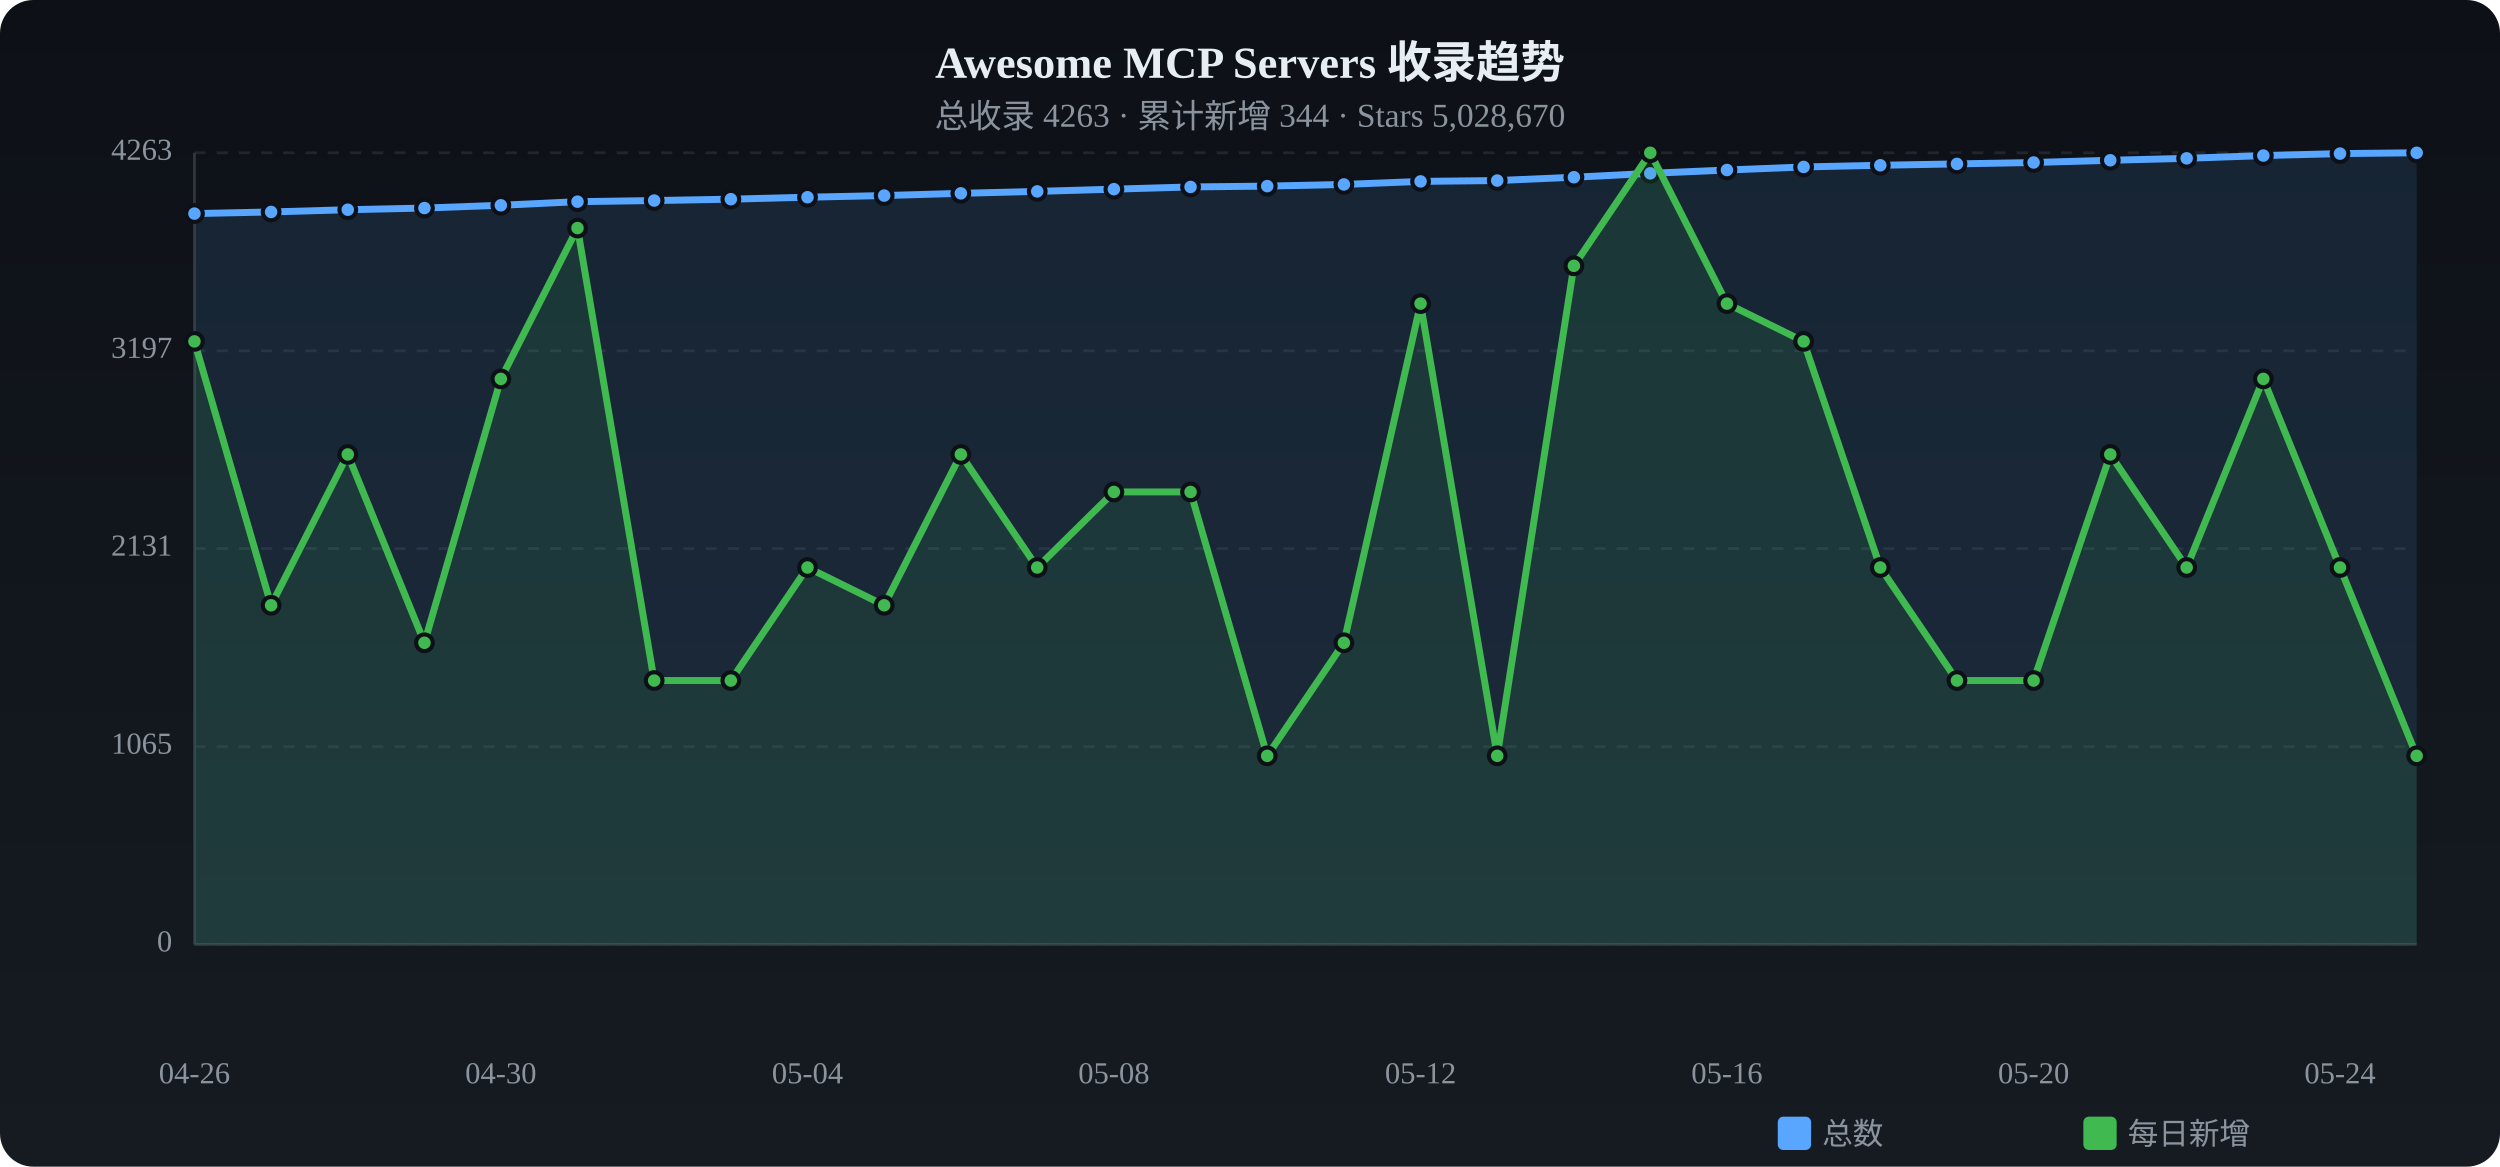
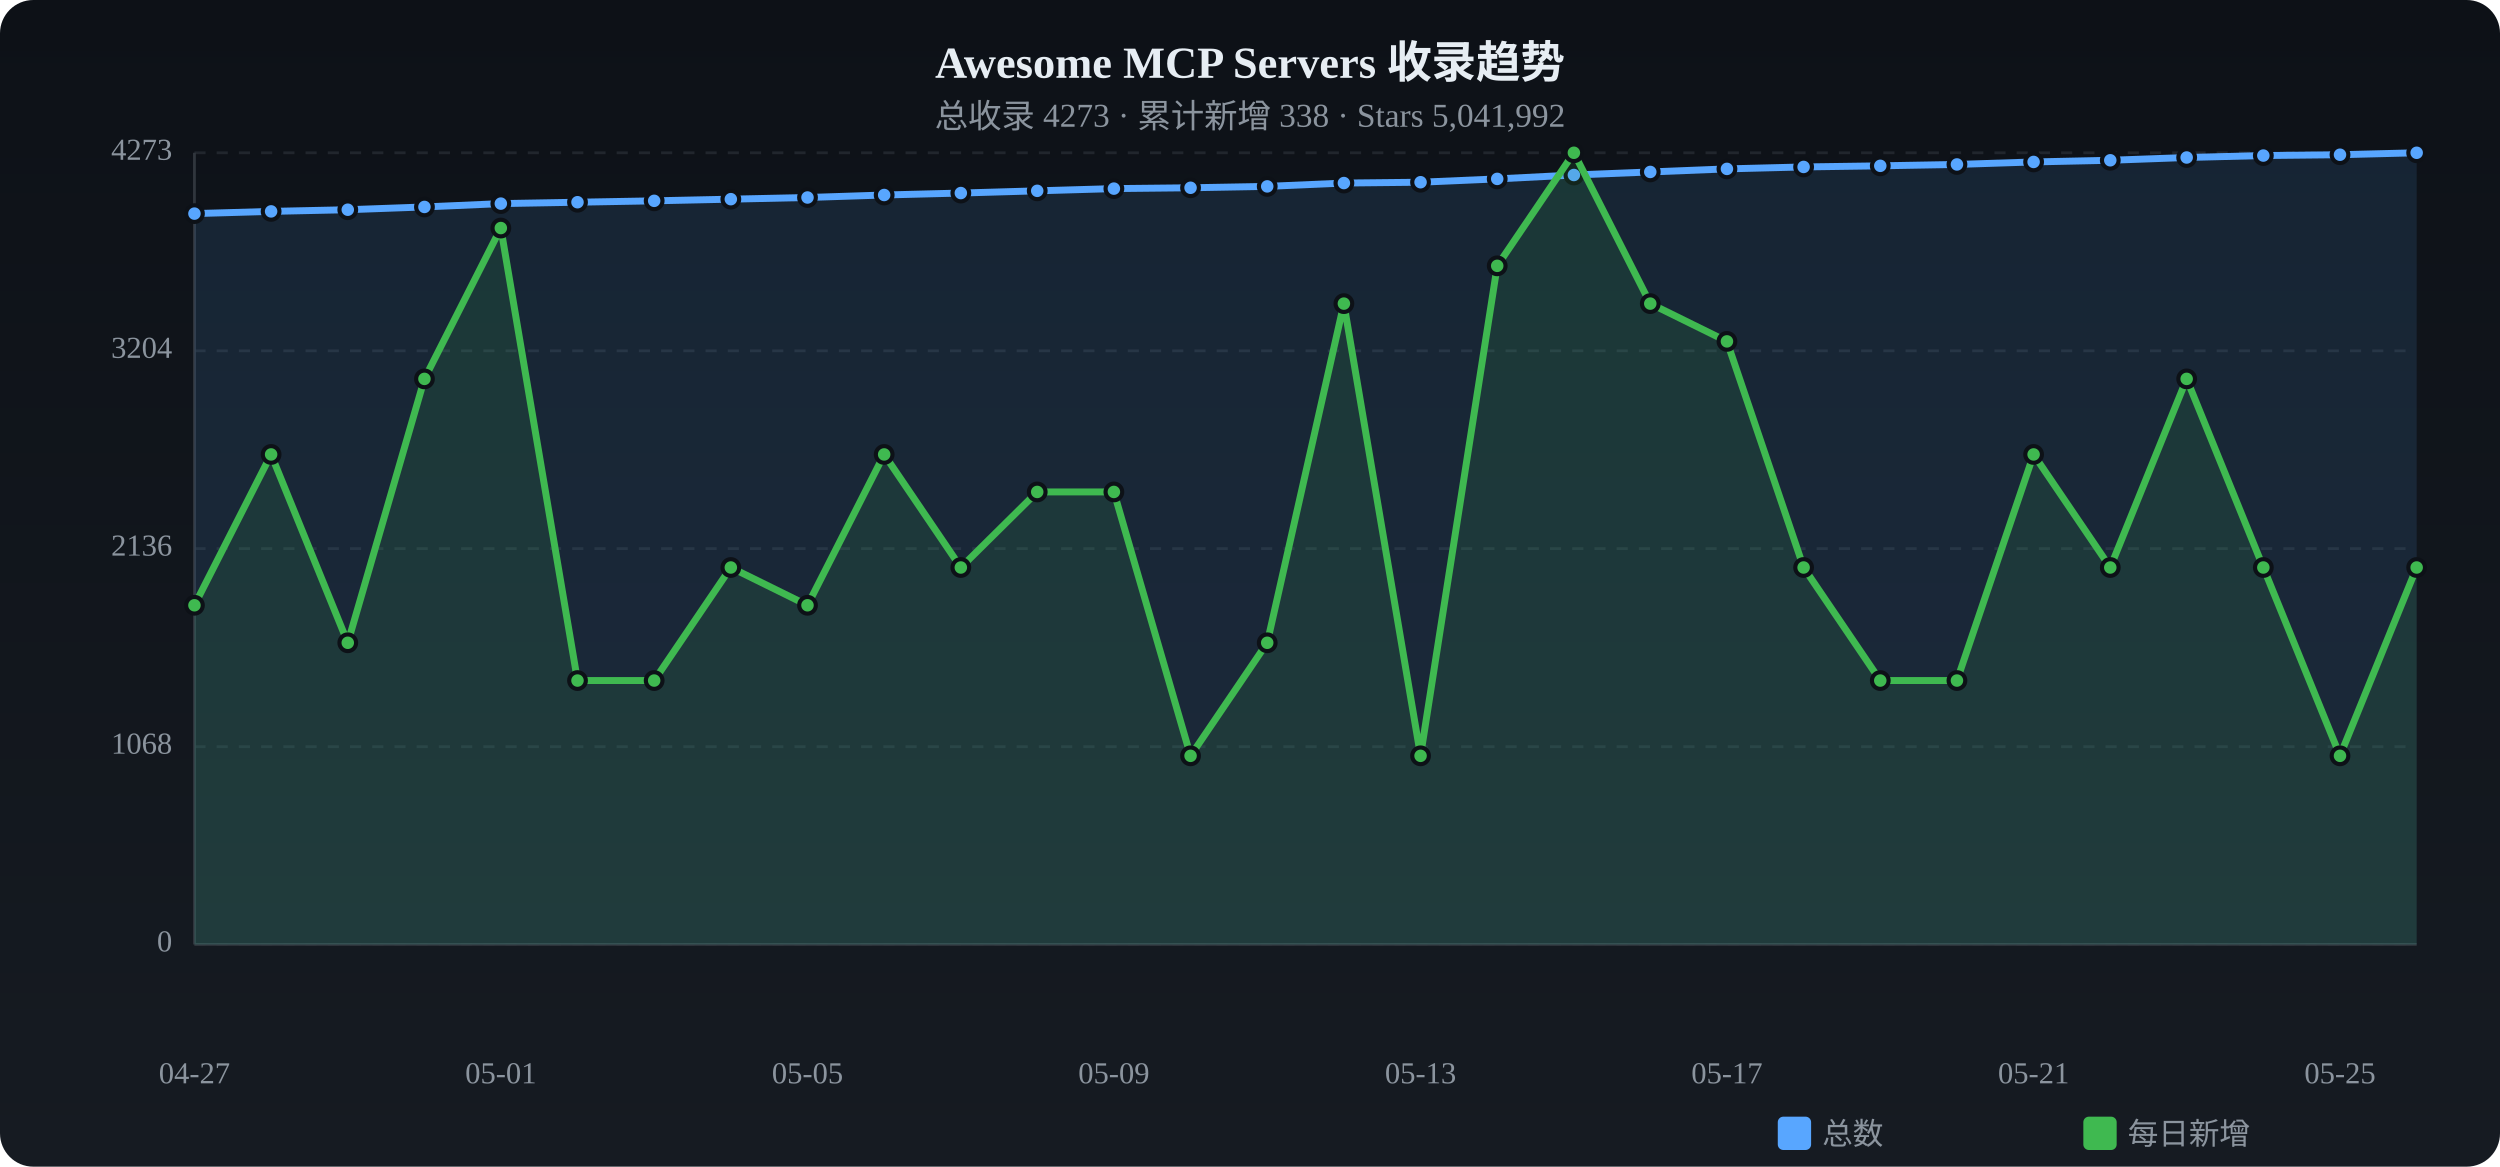
<svg xmlns="http://www.w3.org/2000/svg" viewBox="0 0 900 420" width="900" height="420">
  <defs>
    <linearGradient id="tbg" x1="0%" y1="0%" x2="0%" y2="100%">
      <stop offset="0%" stop-color="#0d1117" />
      <stop offset="100%" stop-color="#161b22" />
    </linearGradient>
  </defs>
  <rect width="900" height="420" rx="12" fill="url(#tbg)" />
  <text x="450.0" y="28" text-anchor="middle" fill="#e6edf3" font-size="16" font-weight="bold">Awesome MCP Servers 收录趋势</text>
-   <text x="450.0" y="46" text-anchor="middle" fill="#8b949e" font-size="12">总收录 4263 · 累计新增 344 · Stars 5,028,670</text>
+   <text x="450.0" y="46" text-anchor="middle" fill="#8b949e" font-size="12">总收录 4273 · 累计新增 338 · Stars 5,041,992</text>
  <text x="62" y="340.0" text-anchor="end" fill="#8b949e" font-size="11" dominant-baseline="middle">0</text>
  <line x1="70" y1="340.0" x2="870" y2="340.0" stroke="#21262d" stroke-dasharray="4 4" />
-   <text x="62" y="268.8" text-anchor="end" fill="#8b949e" font-size="11" dominant-baseline="middle">1065</text>
+   <text x="62" y="268.8" text-anchor="end" fill="#8b949e" font-size="11" dominant-baseline="middle">1068</text>
  <line x1="70" y1="268.8" x2="870" y2="268.8" stroke="#21262d" stroke-dasharray="4 4" />
-   <text x="62" y="197.5" text-anchor="end" fill="#8b949e" font-size="11" dominant-baseline="middle">2131</text>
+   <text x="62" y="197.5" text-anchor="end" fill="#8b949e" font-size="11" dominant-baseline="middle">2136</text>
  <line x1="70" y1="197.5" x2="870" y2="197.5" stroke="#21262d" stroke-dasharray="4 4" />
-   <text x="62" y="126.3" text-anchor="end" fill="#8b949e" font-size="11" dominant-baseline="middle">3197</text>
+   <text x="62" y="126.3" text-anchor="end" fill="#8b949e" font-size="11" dominant-baseline="middle">3204</text>
  <line x1="70" y1="126.3" x2="870" y2="126.3" stroke="#21262d" stroke-dasharray="4 4" />
-   <text x="62" y="55.0" text-anchor="end" fill="#8b949e" font-size="11" dominant-baseline="middle">4263</text>
+   <text x="62" y="55.0" text-anchor="end" fill="#8b949e" font-size="11" dominant-baseline="middle">4273</text>
  <line x1="70" y1="55.0" x2="870" y2="55.0" stroke="#21262d" stroke-dasharray="4 4" />
  <line x1="70" y1="55" x2="70" y2="340" stroke="#30363d" />
  <line x1="70" y1="340" x2="870" y2="340" stroke="#30363d" />
-   <path d="M70.0,76.9 L97.6,76.3 L125.2,75.5 L152.8,74.9 L180.3,73.9 L207.9,72.6 L235.5,72.2 L263.1,71.7 L290.7,71.0 L318.3,70.4 L345.9,69.6 L373.4,68.9 L401.0,68.1 L428.6,67.3 L456.2,67.0 L483.8,66.4 L511.4,65.3 L539.0,65.0 L566.6,63.8 L594.1,62.4 L621.7,61.2 L649.3,60.1 L676.9,59.5 L704.5,59.0 L732.1,58.5 L759.7,57.7 L787.2,57.0 L814.8,56.0 L842.4,55.3 L870.0,55.0 L870.0,340 L70.0,340 Z" fill="#58a6ff" opacity="0.12" />
-   <polyline points="70.0,76.9 97.6,76.3 125.2,75.5 152.8,74.9 180.3,73.9 207.9,72.6 235.5,72.2 263.1,71.7 290.7,71.0 318.3,70.4 345.9,69.6 373.4,68.9 401.0,68.1 428.6,67.3 456.2,67.0 483.8,66.4 511.4,65.3 539.0,65.0 566.6,63.8 594.1,62.4 621.7,61.2 649.3,60.1 676.9,59.5 704.5,59.0 732.1,58.5 759.7,57.7 787.2,57.0 814.8,56.0 842.4,55.3 870.0,55.0" fill="none" stroke="#58a6ff" stroke-width="2.5" stroke-linecap="round" stroke-linejoin="round" />
+   <path d="M70.0,76.9 L97.6,76.1 L125.2,75.5 L152.8,74.5 L180.3,73.3 L207.9,72.8 L235.5,72.3 L263.1,71.7 L290.7,71.1 L318.3,70.2 L345.9,69.5 L373.4,68.7 L401.0,67.9 L428.6,67.6 L456.2,67.1 L483.8,65.9 L511.4,65.6 L539.0,64.4 L566.6,63.0 L594.1,61.9 L621.7,60.8 L649.3,60.1 L676.9,59.7 L704.5,59.2 L732.1,58.3 L759.7,57.7 L787.2,56.7 L814.8,56.0 L842.4,55.7 L870.0,55.0 L870.0,340 L70.0,340 Z" fill="#58a6ff" opacity="0.12" />
+   <polyline points="70.0,76.9 97.6,76.1 125.2,75.5 152.8,74.5 180.3,73.3 207.9,72.8 235.5,72.3 263.1,71.7 290.7,71.1 318.3,70.2 345.9,69.5 373.4,68.7 401.0,67.9 428.6,67.6 456.2,67.1 483.8,65.9 511.4,65.6 539.0,64.4 566.6,63.0 594.1,61.9 621.7,60.8 649.3,60.1 676.9,59.7 704.5,59.2 732.1,58.3 759.7,57.7 787.2,56.7 814.8,56.0 842.4,55.7 870.0,55.0" fill="none" stroke="#58a6ff" stroke-width="2.5" stroke-linecap="round" stroke-linejoin="round" />
  <circle cx="70.0" cy="76.9" r="3" fill="#58a6ff" stroke="#0d1117" stroke-width="1.5" />
-   <circle cx="97.6" cy="76.3" r="3" fill="#58a6ff" stroke="#0d1117" stroke-width="1.5" />
+   <circle cx="97.6" cy="76.1" r="3" fill="#58a6ff" stroke="#0d1117" stroke-width="1.5" />
  <circle cx="125.2" cy="75.5" r="3" fill="#58a6ff" stroke="#0d1117" stroke-width="1.5" />
-   <circle cx="152.8" cy="74.9" r="3" fill="#58a6ff" stroke="#0d1117" stroke-width="1.5" />
-   <circle cx="180.3" cy="73.9" r="3" fill="#58a6ff" stroke="#0d1117" stroke-width="1.5" />
-   <circle cx="207.9" cy="72.6" r="3" fill="#58a6ff" stroke="#0d1117" stroke-width="1.5" />
-   <circle cx="235.5" cy="72.2" r="3" fill="#58a6ff" stroke="#0d1117" stroke-width="1.5" />
+   <circle cx="152.8" cy="74.5" r="3" fill="#58a6ff" stroke="#0d1117" stroke-width="1.5" />
+   <circle cx="180.3" cy="73.3" r="3" fill="#58a6ff" stroke="#0d1117" stroke-width="1.5" />
+   <circle cx="207.9" cy="72.8" r="3" fill="#58a6ff" stroke="#0d1117" stroke-width="1.5" />
+   <circle cx="235.5" cy="72.3" r="3" fill="#58a6ff" stroke="#0d1117" stroke-width="1.5" />
  <circle cx="263.1" cy="71.7" r="3" fill="#58a6ff" stroke="#0d1117" stroke-width="1.5" />
-   <circle cx="290.7" cy="71.0" r="3" fill="#58a6ff" stroke="#0d1117" stroke-width="1.5" />
-   <circle cx="318.3" cy="70.4" r="3" fill="#58a6ff" stroke="#0d1117" stroke-width="1.5" />
-   <circle cx="345.9" cy="69.6" r="3" fill="#58a6ff" stroke="#0d1117" stroke-width="1.5" />
-   <circle cx="373.4" cy="68.9" r="3" fill="#58a6ff" stroke="#0d1117" stroke-width="1.5" />
-   <circle cx="401.0" cy="68.1" r="3" fill="#58a6ff" stroke="#0d1117" stroke-width="1.5" />
-   <circle cx="428.6" cy="67.3" r="3" fill="#58a6ff" stroke="#0d1117" stroke-width="1.5" />
-   <circle cx="456.2" cy="67.0" r="3" fill="#58a6ff" stroke="#0d1117" stroke-width="1.5" />
-   <circle cx="483.8" cy="66.4" r="3" fill="#58a6ff" stroke="#0d1117" stroke-width="1.5" />
-   <circle cx="511.4" cy="65.3" r="3" fill="#58a6ff" stroke="#0d1117" stroke-width="1.5" />
-   <circle cx="539.0" cy="65.0" r="3" fill="#58a6ff" stroke="#0d1117" stroke-width="1.5" />
-   <circle cx="566.6" cy="63.8" r="3" fill="#58a6ff" stroke="#0d1117" stroke-width="1.5" />
-   <circle cx="594.1" cy="62.4" r="3" fill="#58a6ff" stroke="#0d1117" stroke-width="1.5" />
-   <circle cx="621.7" cy="61.2" r="3" fill="#58a6ff" stroke="#0d1117" stroke-width="1.5" />
+   <circle cx="290.7" cy="71.1" r="3" fill="#58a6ff" stroke="#0d1117" stroke-width="1.5" />
+   <circle cx="318.3" cy="70.2" r="3" fill="#58a6ff" stroke="#0d1117" stroke-width="1.5" />
+   <circle cx="345.9" cy="69.5" r="3" fill="#58a6ff" stroke="#0d1117" stroke-width="1.5" />
+   <circle cx="373.4" cy="68.7" r="3" fill="#58a6ff" stroke="#0d1117" stroke-width="1.5" />
+   <circle cx="401.0" cy="67.9" r="3" fill="#58a6ff" stroke="#0d1117" stroke-width="1.5" />
+   <circle cx="428.6" cy="67.6" r="3" fill="#58a6ff" stroke="#0d1117" stroke-width="1.5" />
+   <circle cx="456.2" cy="67.1" r="3" fill="#58a6ff" stroke="#0d1117" stroke-width="1.5" />
+   <circle cx="483.8" cy="65.9" r="3" fill="#58a6ff" stroke="#0d1117" stroke-width="1.5" />
+   <circle cx="511.4" cy="65.6" r="3" fill="#58a6ff" stroke="#0d1117" stroke-width="1.5" />
+   <circle cx="539.0" cy="64.4" r="3" fill="#58a6ff" stroke="#0d1117" stroke-width="1.5" />
+   <circle cx="566.6" cy="63.0" r="3" fill="#58a6ff" stroke="#0d1117" stroke-width="1.5" />
+   <circle cx="594.1" cy="61.9" r="3" fill="#58a6ff" stroke="#0d1117" stroke-width="1.5" />
+   <circle cx="621.7" cy="60.8" r="3" fill="#58a6ff" stroke="#0d1117" stroke-width="1.5" />
  <circle cx="649.3" cy="60.1" r="3" fill="#58a6ff" stroke="#0d1117" stroke-width="1.5" />
-   <circle cx="676.9" cy="59.5" r="3" fill="#58a6ff" stroke="#0d1117" stroke-width="1.5" />
-   <circle cx="704.5" cy="59.0" r="3" fill="#58a6ff" stroke="#0d1117" stroke-width="1.5" />
-   <circle cx="732.1" cy="58.5" r="3" fill="#58a6ff" stroke="#0d1117" stroke-width="1.5" />
+   <circle cx="676.9" cy="59.7" r="3" fill="#58a6ff" stroke="#0d1117" stroke-width="1.5" />
+   <circle cx="704.5" cy="59.2" r="3" fill="#58a6ff" stroke="#0d1117" stroke-width="1.5" />
+   <circle cx="732.1" cy="58.3" r="3" fill="#58a6ff" stroke="#0d1117" stroke-width="1.5" />
  <circle cx="759.7" cy="57.7" r="3" fill="#58a6ff" stroke="#0d1117" stroke-width="1.5" />
-   <circle cx="787.2" cy="57.0" r="3" fill="#58a6ff" stroke="#0d1117" stroke-width="1.5" />
+   <circle cx="787.2" cy="56.7" r="3" fill="#58a6ff" stroke="#0d1117" stroke-width="1.5" />
  <circle cx="814.8" cy="56.0" r="3" fill="#58a6ff" stroke="#0d1117" stroke-width="1.5" />
-   <circle cx="842.4" cy="55.3" r="3" fill="#58a6ff" stroke="#0d1117" stroke-width="1.5" />
+   <circle cx="842.4" cy="55.7" r="3" fill="#58a6ff" stroke="#0d1117" stroke-width="1.5" />
  <circle cx="870.0" cy="55.0" r="3" fill="#58a6ff" stroke="#0d1117" stroke-width="1.5" />
-   <path d="M70.0,122.9 L97.6,217.9 L125.2,163.6 L152.8,231.4 L180.3,136.4 L207.9,82.1 L235.5,245.0 L263.1,245.0 L290.7,204.3 L318.3,217.9 L345.9,163.6 L373.4,204.3 L401.0,177.1 L428.6,177.1 L456.2,272.1 L483.8,231.4 L511.4,109.3 L539.0,272.1 L566.6,95.7 L594.1,55.0 L621.7,109.3 L649.3,122.9 L676.9,204.3 L704.5,245.0 L732.1,245.0 L759.7,163.6 L787.2,204.3 L814.8,136.4 L842.4,204.3 L870.0,272.1 L870.0,340 L70.0,340 Z" fill="#3fb950" opacity="0.12" />
-   <polyline points="70.0,122.9 97.6,217.9 125.2,163.6 152.8,231.4 180.3,136.4 207.9,82.1 235.5,245.0 263.1,245.0 290.7,204.3 318.3,217.9 345.9,163.6 373.4,204.3 401.0,177.1 428.6,177.1 456.2,272.1 483.8,231.4 511.4,109.3 539.0,272.1 566.6,95.7 594.1,55.0 621.7,109.3 649.3,122.9 676.9,204.3 704.5,245.0 732.1,245.0 759.7,163.6 787.2,204.3 814.8,136.4 842.4,204.3 870.0,272.1" fill="none" stroke="#3fb950" stroke-width="2.5" stroke-linecap="round" stroke-linejoin="round" />
-   <circle cx="70.0" cy="122.9" r="3" fill="#3fb950" stroke="#0d1117" stroke-width="1.5" />
-   <circle cx="97.6" cy="217.9" r="3" fill="#3fb950" stroke="#0d1117" stroke-width="1.5" />
-   <circle cx="125.2" cy="163.6" r="3" fill="#3fb950" stroke="#0d1117" stroke-width="1.5" />
-   <circle cx="152.8" cy="231.4" r="3" fill="#3fb950" stroke="#0d1117" stroke-width="1.5" />
-   <circle cx="180.3" cy="136.4" r="3" fill="#3fb950" stroke="#0d1117" stroke-width="1.5" />
-   <circle cx="207.9" cy="82.1" r="3" fill="#3fb950" stroke="#0d1117" stroke-width="1.5" />
+   <path d="M70.0,217.9 L97.6,163.6 L125.2,231.4 L152.8,136.4 L180.3,82.1 L207.9,245.0 L235.5,245.0 L263.1,204.3 L290.7,217.9 L318.3,163.6 L345.9,204.3 L373.4,177.1 L401.0,177.1 L428.6,272.1 L456.2,231.4 L483.8,109.3 L511.4,272.1 L539.0,95.7 L566.6,55.0 L594.1,109.3 L621.7,122.9 L649.3,204.3 L676.9,245.0 L704.5,245.0 L732.1,163.6 L759.7,204.3 L787.2,136.4 L814.8,204.3 L842.4,272.1 L870.0,204.3 L870.0,340 L70.0,340 Z" fill="#3fb950" opacity="0.12" />
+   <polyline points="70.0,217.9 97.6,163.6 125.2,231.4 152.8,136.4 180.3,82.1 207.9,245.0 235.5,245.0 263.1,204.3 290.7,217.9 318.3,163.6 345.9,204.3 373.4,177.1 401.0,177.1 428.6,272.1 456.2,231.4 483.8,109.3 511.4,272.1 539.0,95.7 566.6,55.0 594.1,109.3 621.7,122.9 649.3,204.3 676.9,245.0 704.5,245.0 732.1,163.6 759.7,204.3 787.2,136.4 814.8,204.3 842.4,272.1 870.0,204.3" fill="none" stroke="#3fb950" stroke-width="2.5" stroke-linecap="round" stroke-linejoin="round" />
+   <circle cx="70.0" cy="217.9" r="3" fill="#3fb950" stroke="#0d1117" stroke-width="1.5" />
+   <circle cx="97.6" cy="163.6" r="3" fill="#3fb950" stroke="#0d1117" stroke-width="1.5" />
+   <circle cx="125.2" cy="231.4" r="3" fill="#3fb950" stroke="#0d1117" stroke-width="1.5" />
+   <circle cx="152.8" cy="136.4" r="3" fill="#3fb950" stroke="#0d1117" stroke-width="1.5" />
+   <circle cx="180.3" cy="82.1" r="3" fill="#3fb950" stroke="#0d1117" stroke-width="1.5" />
+   <circle cx="207.9" cy="245.0" r="3" fill="#3fb950" stroke="#0d1117" stroke-width="1.5" />
  <circle cx="235.5" cy="245.0" r="3" fill="#3fb950" stroke="#0d1117" stroke-width="1.5" />
-   <circle cx="263.1" cy="245.0" r="3" fill="#3fb950" stroke="#0d1117" stroke-width="1.5" />
-   <circle cx="290.7" cy="204.3" r="3" fill="#3fb950" stroke="#0d1117" stroke-width="1.5" />
-   <circle cx="318.3" cy="217.9" r="3" fill="#3fb950" stroke="#0d1117" stroke-width="1.5" />
-   <circle cx="345.9" cy="163.6" r="3" fill="#3fb950" stroke="#0d1117" stroke-width="1.5" />
-   <circle cx="373.4" cy="204.3" r="3" fill="#3fb950" stroke="#0d1117" stroke-width="1.5" />
+   <circle cx="263.1" cy="204.3" r="3" fill="#3fb950" stroke="#0d1117" stroke-width="1.5" />
+   <circle cx="290.7" cy="217.9" r="3" fill="#3fb950" stroke="#0d1117" stroke-width="1.5" />
+   <circle cx="318.3" cy="163.6" r="3" fill="#3fb950" stroke="#0d1117" stroke-width="1.5" />
+   <circle cx="345.9" cy="204.3" r="3" fill="#3fb950" stroke="#0d1117" stroke-width="1.5" />
+   <circle cx="373.4" cy="177.1" r="3" fill="#3fb950" stroke="#0d1117" stroke-width="1.5" />
  <circle cx="401.0" cy="177.1" r="3" fill="#3fb950" stroke="#0d1117" stroke-width="1.5" />
-   <circle cx="428.6" cy="177.1" r="3" fill="#3fb950" stroke="#0d1117" stroke-width="1.5" />
-   <circle cx="456.2" cy="272.1" r="3" fill="#3fb950" stroke="#0d1117" stroke-width="1.5" />
-   <circle cx="483.8" cy="231.4" r="3" fill="#3fb950" stroke="#0d1117" stroke-width="1.5" />
-   <circle cx="511.4" cy="109.3" r="3" fill="#3fb950" stroke="#0d1117" stroke-width="1.5" />
-   <circle cx="539.0" cy="272.1" r="3" fill="#3fb950" stroke="#0d1117" stroke-width="1.5" />
-   <circle cx="566.6" cy="95.7" r="3" fill="#3fb950" stroke="#0d1117" stroke-width="1.5" />
-   <circle cx="594.1" cy="55.0" r="3" fill="#3fb950" stroke="#0d1117" stroke-width="1.5" />
-   <circle cx="621.7" cy="109.3" r="3" fill="#3fb950" stroke="#0d1117" stroke-width="1.5" />
-   <circle cx="649.3" cy="122.9" r="3" fill="#3fb950" stroke="#0d1117" stroke-width="1.5" />
-   <circle cx="676.9" cy="204.3" r="3" fill="#3fb950" stroke="#0d1117" stroke-width="1.5" />
+   <circle cx="428.6" cy="272.1" r="3" fill="#3fb950" stroke="#0d1117" stroke-width="1.5" />
+   <circle cx="456.2" cy="231.4" r="3" fill="#3fb950" stroke="#0d1117" stroke-width="1.5" />
+   <circle cx="483.8" cy="109.3" r="3" fill="#3fb950" stroke="#0d1117" stroke-width="1.5" />
+   <circle cx="511.4" cy="272.1" r="3" fill="#3fb950" stroke="#0d1117" stroke-width="1.5" />
+   <circle cx="539.0" cy="95.7" r="3" fill="#3fb950" stroke="#0d1117" stroke-width="1.5" />
+   <circle cx="566.6" cy="55.0" r="3" fill="#3fb950" stroke="#0d1117" stroke-width="1.5" />
+   <circle cx="594.1" cy="109.3" r="3" fill="#3fb950" stroke="#0d1117" stroke-width="1.5" />
+   <circle cx="621.7" cy="122.9" r="3" fill="#3fb950" stroke="#0d1117" stroke-width="1.5" />
+   <circle cx="649.3" cy="204.3" r="3" fill="#3fb950" stroke="#0d1117" stroke-width="1.5" />
+   <circle cx="676.9" cy="245.0" r="3" fill="#3fb950" stroke="#0d1117" stroke-width="1.5" />
  <circle cx="704.5" cy="245.0" r="3" fill="#3fb950" stroke="#0d1117" stroke-width="1.5" />
-   <circle cx="732.1" cy="245.0" r="3" fill="#3fb950" stroke="#0d1117" stroke-width="1.5" />
-   <circle cx="759.7" cy="163.6" r="3" fill="#3fb950" stroke="#0d1117" stroke-width="1.5" />
-   <circle cx="787.2" cy="204.3" r="3" fill="#3fb950" stroke="#0d1117" stroke-width="1.5" />
-   <circle cx="814.8" cy="136.4" r="3" fill="#3fb950" stroke="#0d1117" stroke-width="1.5" />
-   <circle cx="842.4" cy="204.3" r="3" fill="#3fb950" stroke="#0d1117" stroke-width="1.5" />
-   <circle cx="870.0" cy="272.1" r="3" fill="#3fb950" stroke="#0d1117" stroke-width="1.5" />
-   <text x="70.0" y="390" text-anchor="middle" fill="#8b949e" font-size="11">04-26</text>
-   <text x="180.3" y="390" text-anchor="middle" fill="#8b949e" font-size="11">04-30</text>
-   <text x="290.7" y="390" text-anchor="middle" fill="#8b949e" font-size="11">05-04</text>
-   <text x="401.0" y="390" text-anchor="middle" fill="#8b949e" font-size="11">05-08</text>
-   <text x="511.4" y="390" text-anchor="middle" fill="#8b949e" font-size="11">05-12</text>
-   <text x="621.7" y="390" text-anchor="middle" fill="#8b949e" font-size="11">05-16</text>
-   <text x="732.1" y="390" text-anchor="middle" fill="#8b949e" font-size="11">05-20</text>
-   <text x="842.4" y="390" text-anchor="middle" fill="#8b949e" font-size="11">05-24</text>
+   <circle cx="732.1" cy="163.6" r="3" fill="#3fb950" stroke="#0d1117" stroke-width="1.5" />
+   <circle cx="759.7" cy="204.3" r="3" fill="#3fb950" stroke="#0d1117" stroke-width="1.5" />
+   <circle cx="787.2" cy="136.4" r="3" fill="#3fb950" stroke="#0d1117" stroke-width="1.5" />
+   <circle cx="814.8" cy="204.3" r="3" fill="#3fb950" stroke="#0d1117" stroke-width="1.5" />
+   <circle cx="842.4" cy="272.1" r="3" fill="#3fb950" stroke="#0d1117" stroke-width="1.5" />
+   <circle cx="870.0" cy="204.3" r="3" fill="#3fb950" stroke="#0d1117" stroke-width="1.5" />
+   <text x="70.0" y="390" text-anchor="middle" fill="#8b949e" font-size="11">04-27</text>
+   <text x="180.3" y="390" text-anchor="middle" fill="#8b949e" font-size="11">05-01</text>
+   <text x="290.7" y="390" text-anchor="middle" fill="#8b949e" font-size="11">05-05</text>
+   <text x="401.0" y="390" text-anchor="middle" fill="#8b949e" font-size="11">05-09</text>
+   <text x="511.4" y="390" text-anchor="middle" fill="#8b949e" font-size="11">05-13</text>
+   <text x="621.7" y="390" text-anchor="middle" fill="#8b949e" font-size="11">05-17</text>
+   <text x="732.1" y="390" text-anchor="middle" fill="#8b949e" font-size="11">05-21</text>
+   <text x="842.4" y="390" text-anchor="middle" fill="#8b949e" font-size="11">05-25</text>
  <rect x="640" y="402" width="12" height="12" rx="2" fill="#58a6ff" />
  <text x="656" y="412" fill="#8b949e" font-size="11">总数</text>
  <rect x="750" y="402" width="12" height="12" rx="2" fill="#3fb950" />
  <text x="766" y="412" fill="#8b949e" font-size="11">每日新增</text>
</svg>
